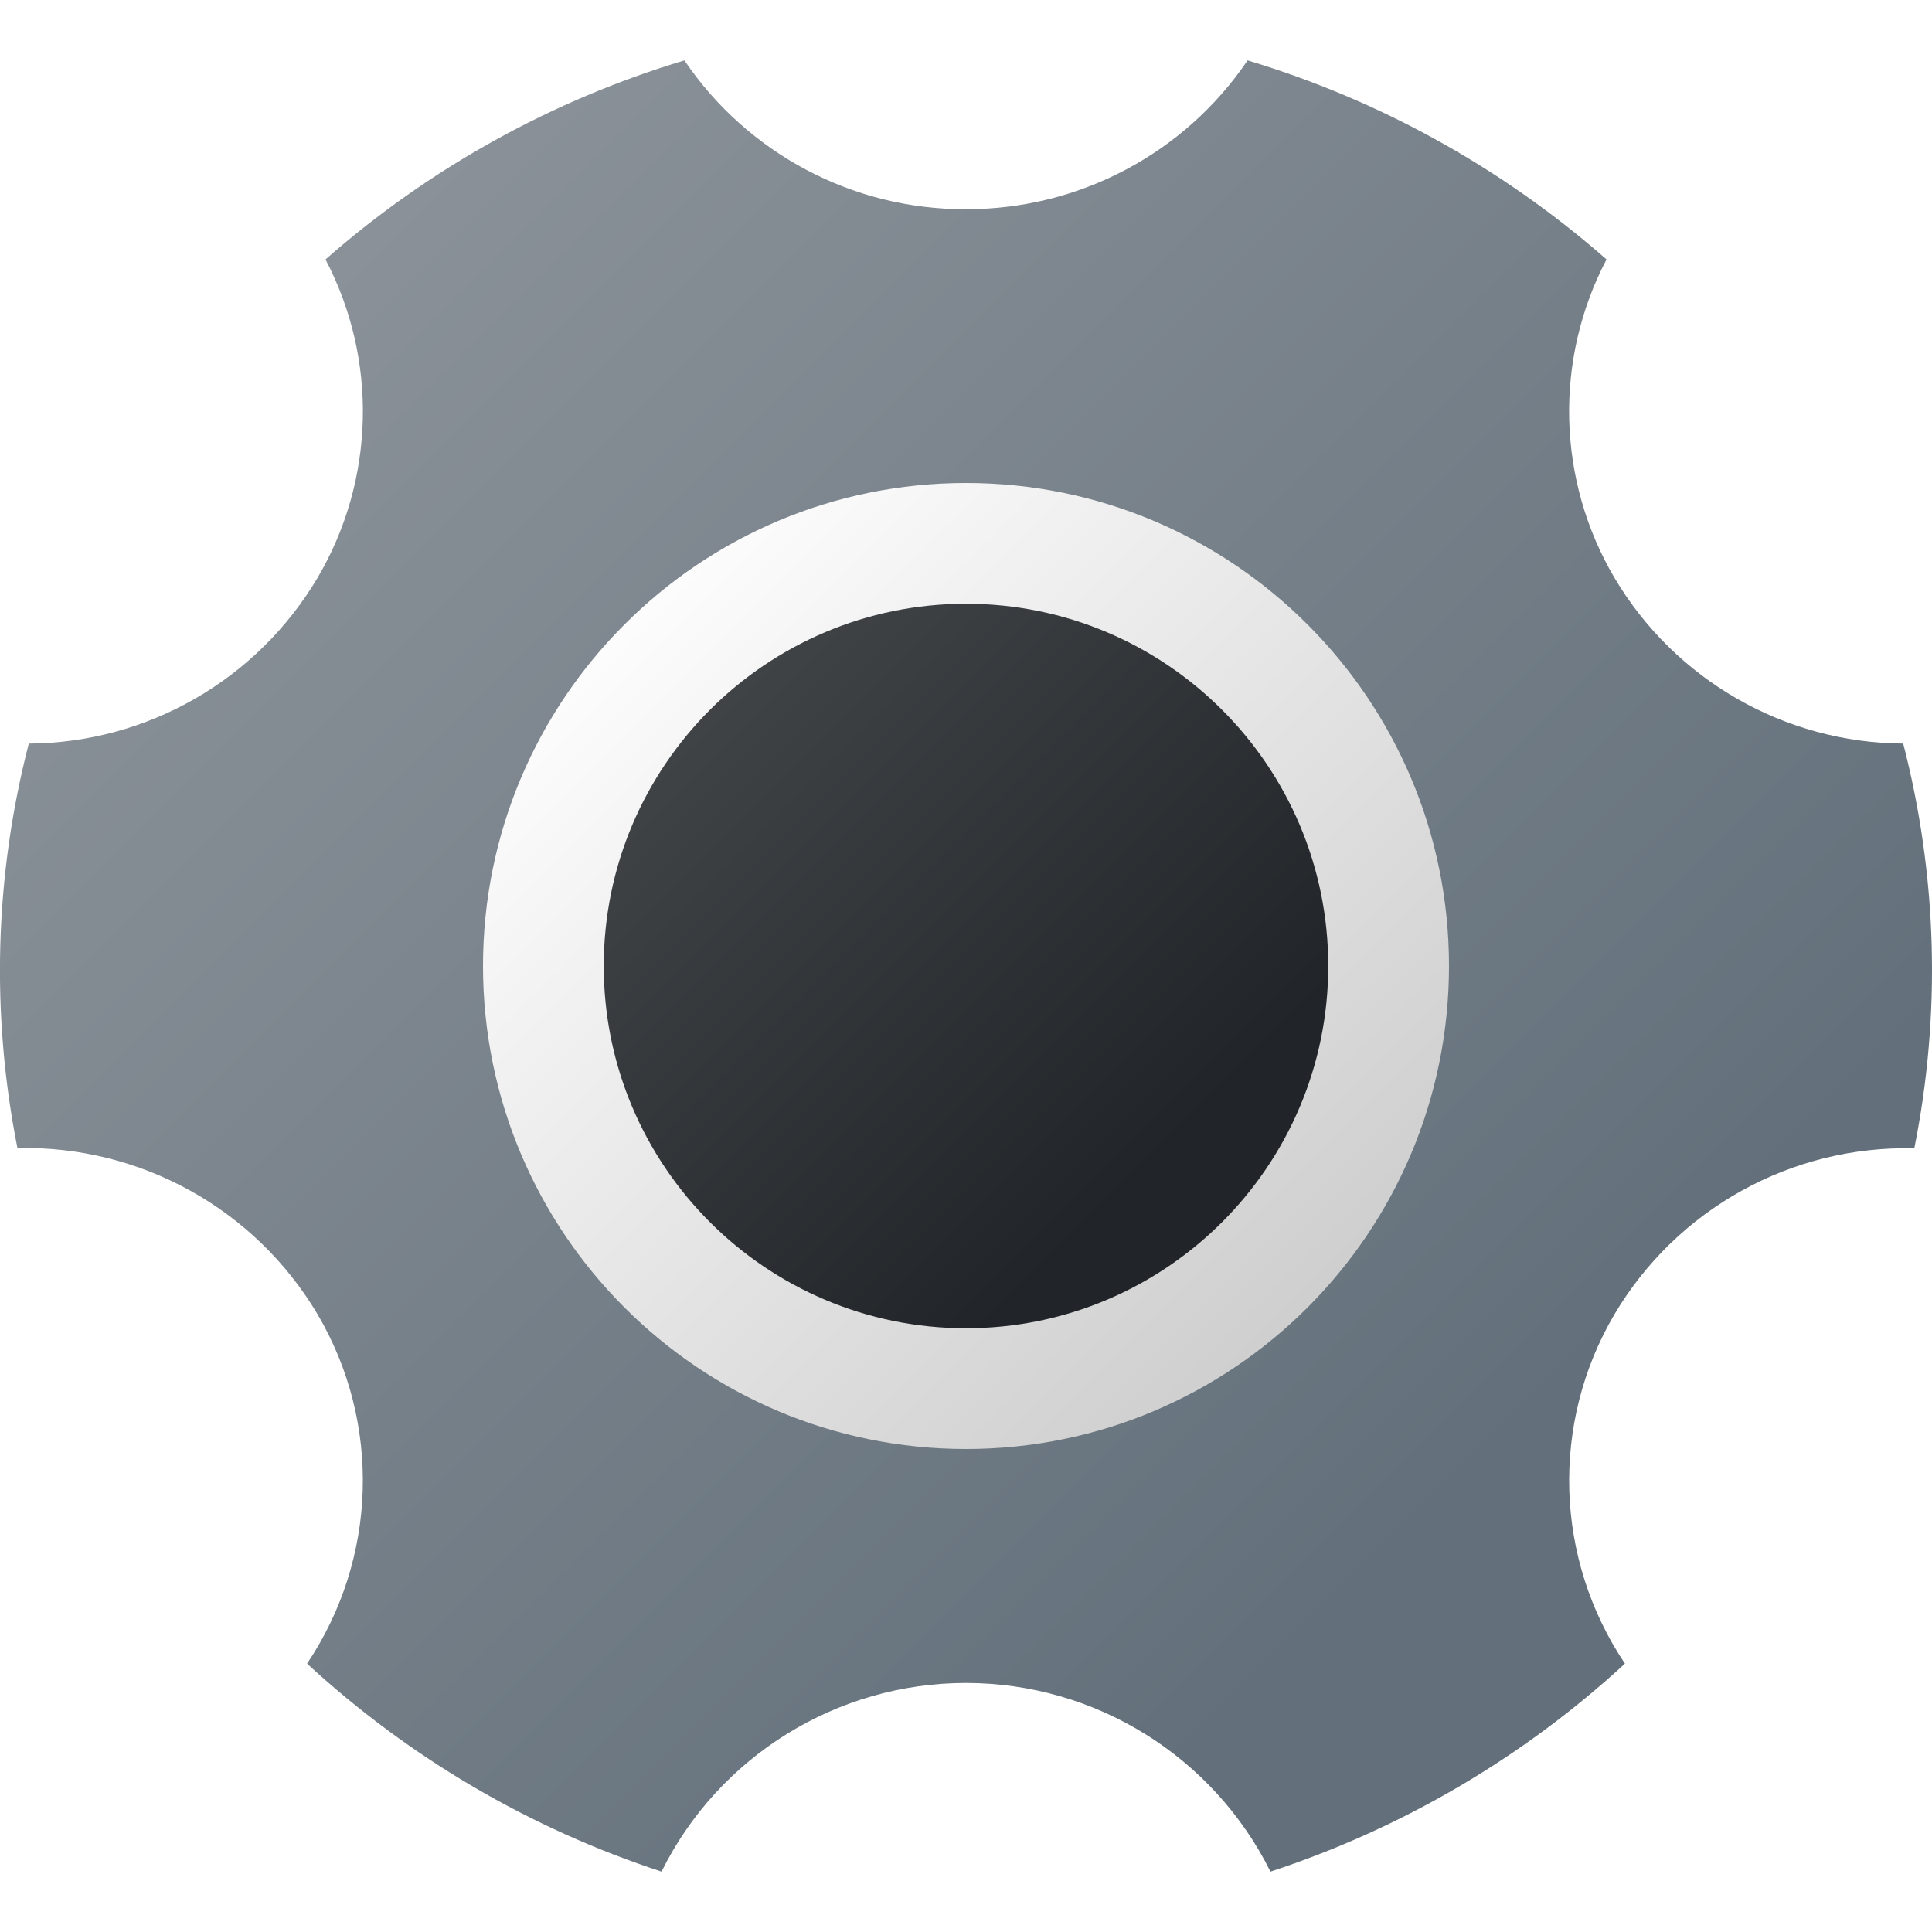
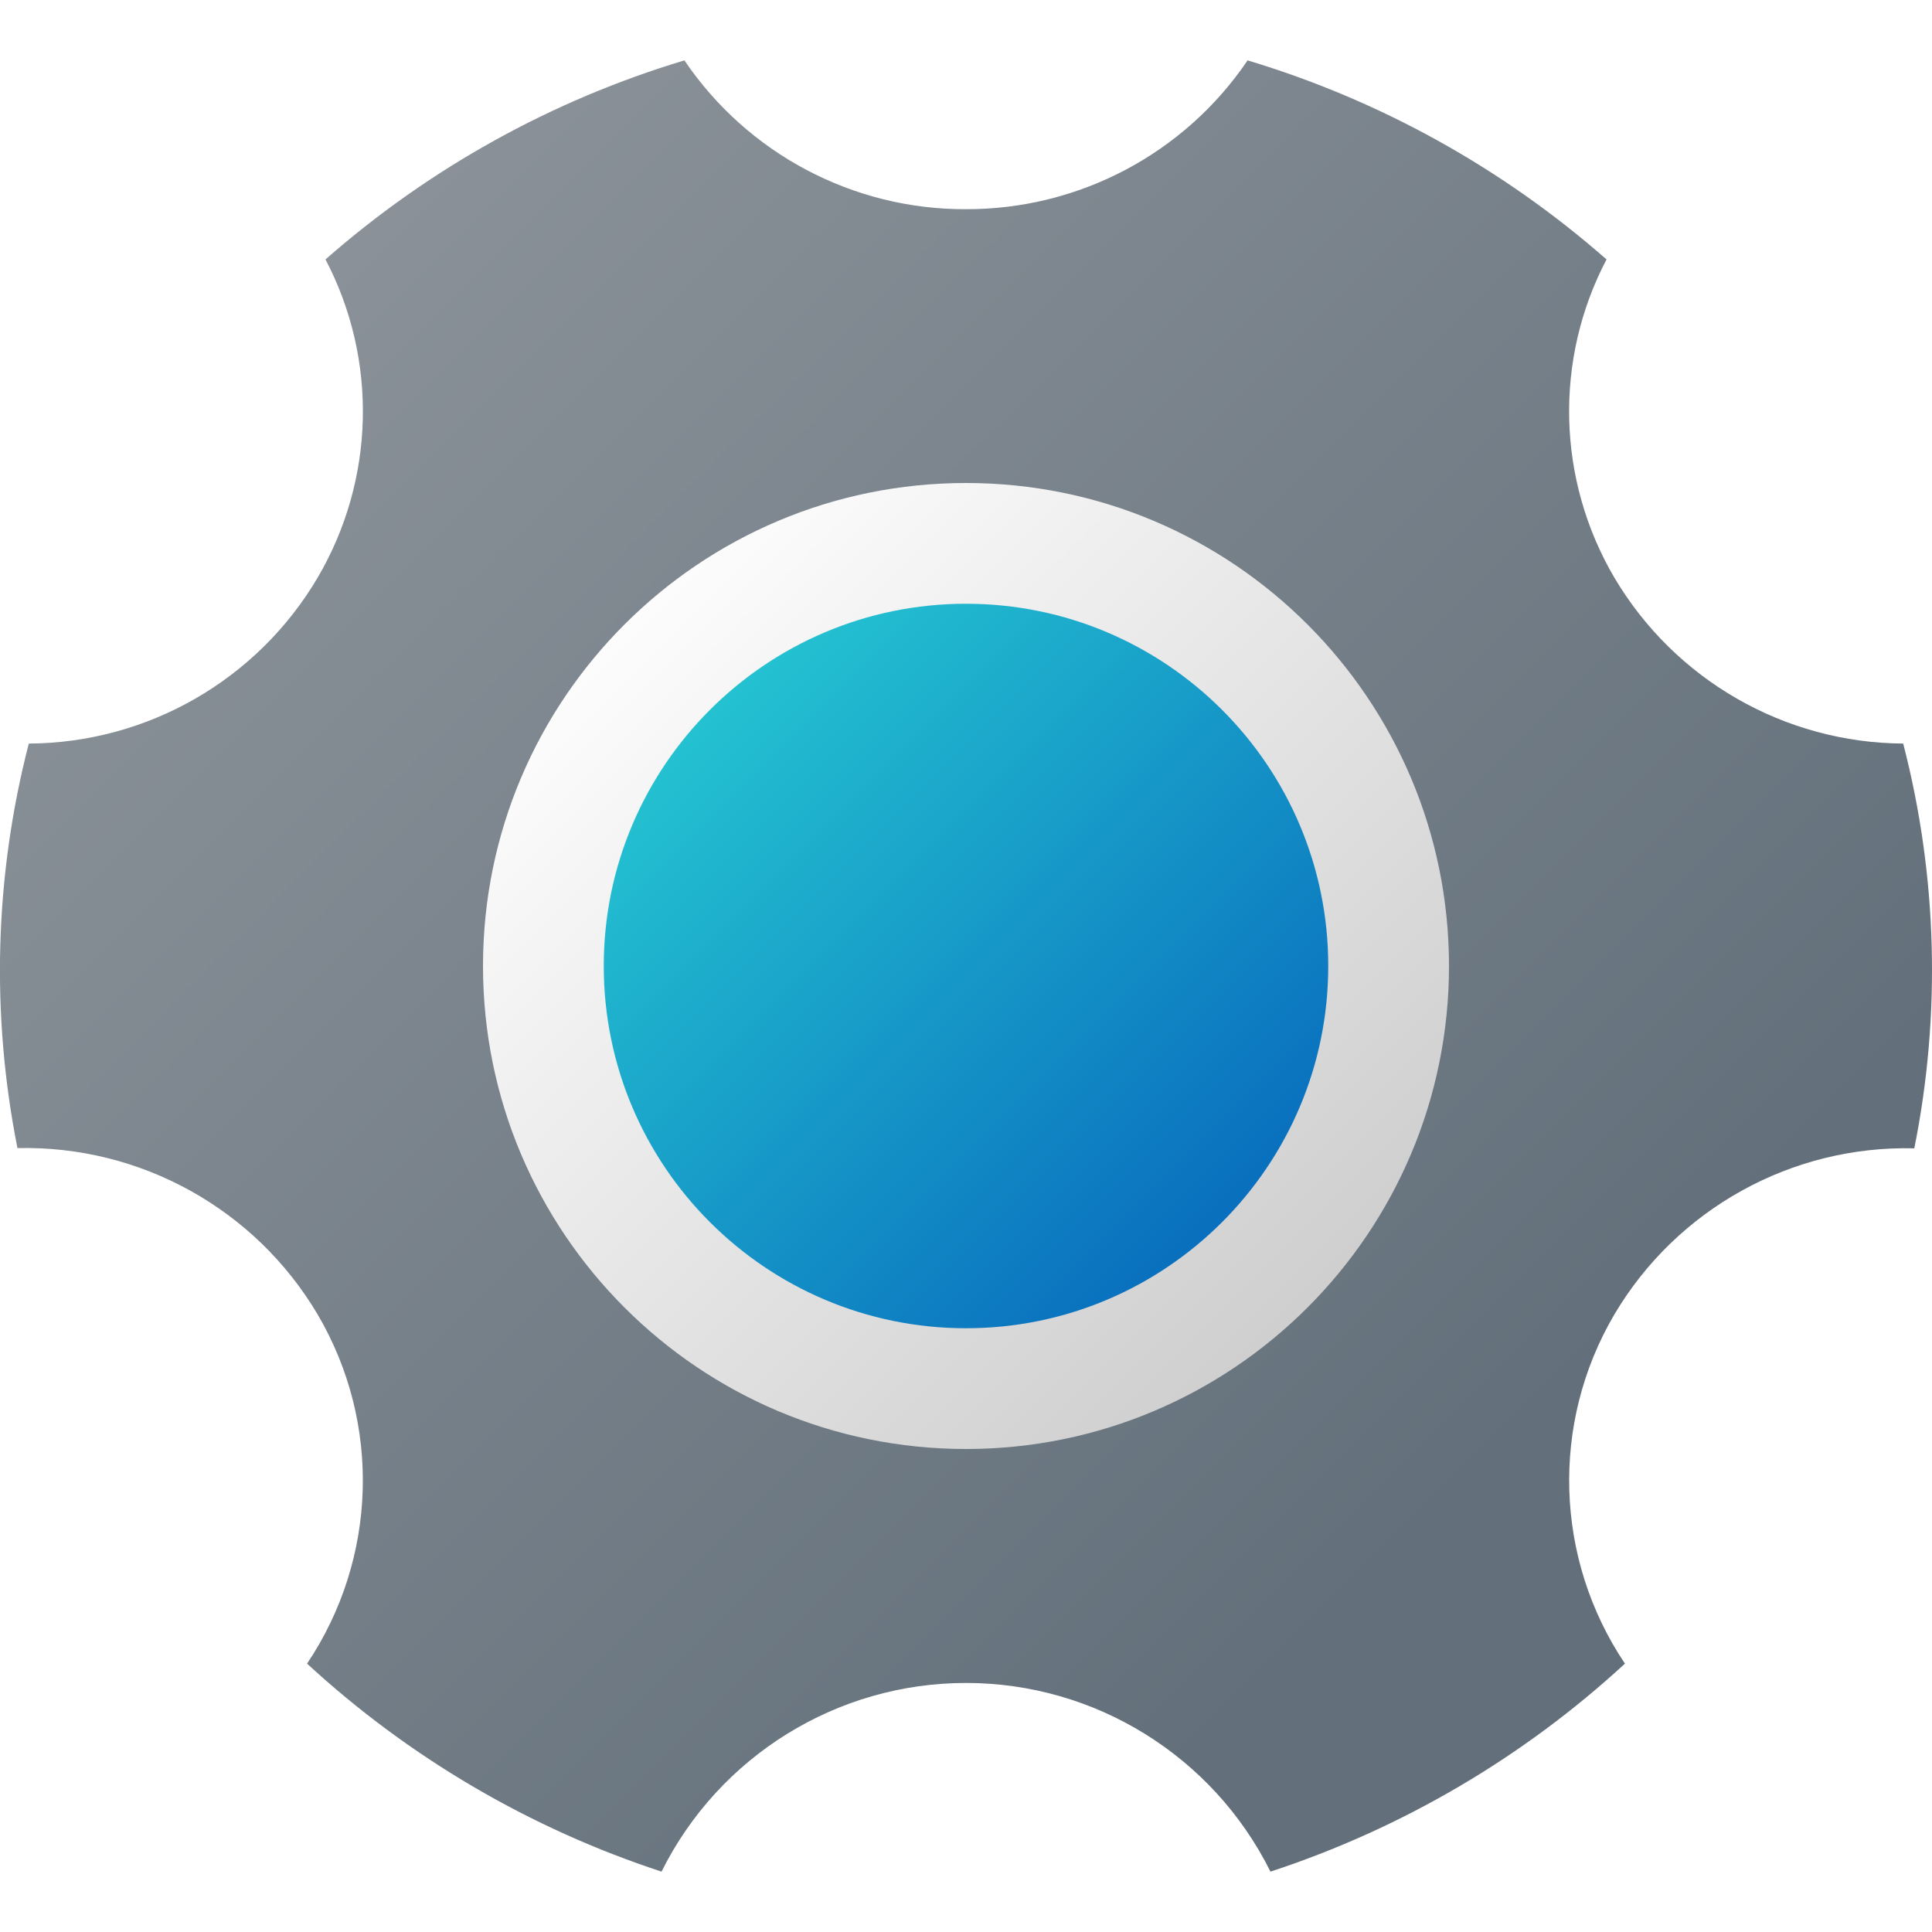
<svg xmlns="http://www.w3.org/2000/svg" width="32px" height="32px" viewBox="0 0 32 32" version="1.1">
  <defs>
-     <linearGradient id="linear0" gradientUnits="userSpaceOnUse" x1="9.73" y1="24.27" x2="22.354" y2="11.646" gradientTransform="matrix(1,0,0,-1,0,34)">
+     <linearGradient id="linear0" gradientUnits="userSpaceOnUse" x1="9.73" y1="817.62" x2="22.354" y2="830.244" gradientTransform="matrix(1,0,0,1,0,-807.8898)">
      <stop offset="0" style="stop-color:rgb(100%,100%,100%);stop-opacity:1;" />
      <stop offset="0.242" style="stop-color:rgb(94.902%,94.902%,94.902%);stop-opacity:1;" />
      <stop offset="1" style="stop-color:rgb(80%,80%,80%);stop-opacity:1;" />
    </linearGradient>
-     <linearGradient id="linear1" gradientUnits="userSpaceOnUse" x1="10.386" y1="23.614" x2="20.234" y2="13.766" gradientTransform="matrix(1,0,0,-1,0,34)">
-       <stop offset="0.145" style="stop-color:rgb(24.706%,26.275%,27.451%);stop-opacity:1;" />
-       <stop offset="0.894" style="stop-color:rgb(12.941%,14.51%,16.078%);stop-opacity:1;" />
+     <linearGradient id="linear1" gradientUnits="userSpaceOnUse" x1="10.386" y1="818.275" x2="20.234" y2="828.124" gradientTransform="matrix(1,0,0,1,0,-807.8898)">
+       <stop offset="0" style="stop-color:rgb(15.686%,81.176%,83.137%);stop-opacity:1;" />
+       <stop offset="1" style="stop-color:rgb(3.529%,43.529%,74.51%);stop-opacity:1;" />
    </linearGradient>
-     <linearGradient id="linear2" gradientUnits="userSpaceOnUse" x1="1.185" y1="32.737" x2="27.173" y2="6.749" gradientTransform="matrix(1,0,0,-1,0,34)">
+     <linearGradient id="linear2" gradientUnits="userSpaceOnUse" x1="1.185" y1="809.153" x2="27.173" y2="835.141" gradientTransform="matrix(1,0,0,1,0,-807.8898)">
      <stop offset="0.145" style="stop-color:rgb(54.118%,56.863%,59.608%);stop-opacity:1;" />
      <stop offset="0.894" style="stop-color:rgb(38.824%,43.922%,48.235%);stop-opacity:1;" />
    </linearGradient>
  </defs>
  <g id="surface1">
    <path style=" stroke:none;fill-rule:nonzero;fill:url(#linear0);" d="M 25 16 C 25 20.969 20.969 25 16 25 C 11.031 25 7 20.969 7 16 C 7 11.031 11.031 7 16 7 C 20.969 7 25 11.031 25 16 Z M 25 16 " />
    <path style=" stroke:none;fill-rule:nonzero;fill:url(#linear1);" d="M 22 16 C 22 19.312 19.312 22 16 22 C 12.688 22 10 19.312 10 16 C 10 12.688 12.688 10 16 10 C 19.312 10 22 12.688 22 16 Z M 22 16 " />
-     <path style=" stroke:none;fill-rule:nonzero;fill:url(#linear2);" d="M 31.527 12.316 C 29.559 12.305 27.742 11.262 26.738 9.566 C 25.789 7.953 25.738 5.957 26.609 4.297 C 24.887 2.785 22.859 1.66 20.664 1 C 19.617 2.547 17.867 3.469 16 3.465 C 14.133 3.473 12.383 2.547 11.336 1 C 9.141 1.66 7.113 2.785 5.391 4.297 C 6.262 5.957 6.211 7.953 5.262 9.566 C 4.258 11.262 2.441 12.305 0.477 12.316 C -0.09 14.508 -0.152 16.797 0.289 19.016 C 2.324 18.969 4.227 20.023 5.262 21.773 C 6.32 23.574 6.25 25.82 5.086 27.555 C 6.773 29.109 8.773 30.285 10.957 31 C 11.906 29.086 13.863 27.875 16 27.875 C 18.137 27.875 20.09 29.086 21.043 31 C 23.223 30.285 25.227 29.109 26.914 27.555 C 25.75 25.82 25.68 23.574 26.738 21.773 C 27.773 20.023 29.676 18.969 31.707 19.02 C 32.152 16.801 32.09 14.508 31.523 12.316 Z M 16 24 C 11.582 24 8 20.418 8 16 C 8 11.582 11.582 8 16 8 C 20.418 8 24 11.582 24 16 C 24 20.418 20.418 24 16 24 Z M 16 24 " />
+     <path style=" stroke:none;fill-rule:nonzero;fill:url(#linear2);" d="M 31.527 12.316 C 29.559 12.305 27.742 11.262 26.738 9.566 C 25.789 7.949 25.738 5.957 26.609 4.297 C 24.887 2.785 22.859 1.66 20.664 1 C 19.617 2.547 17.867 3.469 16 3.465 C 14.133 3.473 12.383 2.547 11.336 1 C 9.141 1.66 7.113 2.785 5.391 4.297 C 6.262 5.957 6.211 7.949 5.262 9.566 C 4.262 11.262 2.445 12.305 0.477 12.316 C -0.09 14.508 -0.152 16.797 0.289 19.016 C 2.324 18.969 4.227 20.023 5.262 21.773 C 6.32 23.574 6.25 25.82 5.086 27.555 C 6.773 29.109 8.777 30.285 10.957 31 C 11.91 29.086 13.863 27.875 16 27.875 C 18.137 27.875 20.09 29.086 21.043 31 C 23.223 30.285 25.227 29.109 26.914 27.555 C 25.75 25.82 25.68 23.574 26.738 21.773 C 27.773 20.023 29.676 18.969 31.707 19.02 C 32.152 16.801 32.09 14.508 31.523 12.316 Z M 16 24 C 11.582 24 8 20.418 8 16 C 8 11.582 11.582 8 16 8 C 20.418 8 24 11.582 24 16 C 24 20.418 20.418 24 16 24 Z M 16 24 " />
  </g>
</svg>
